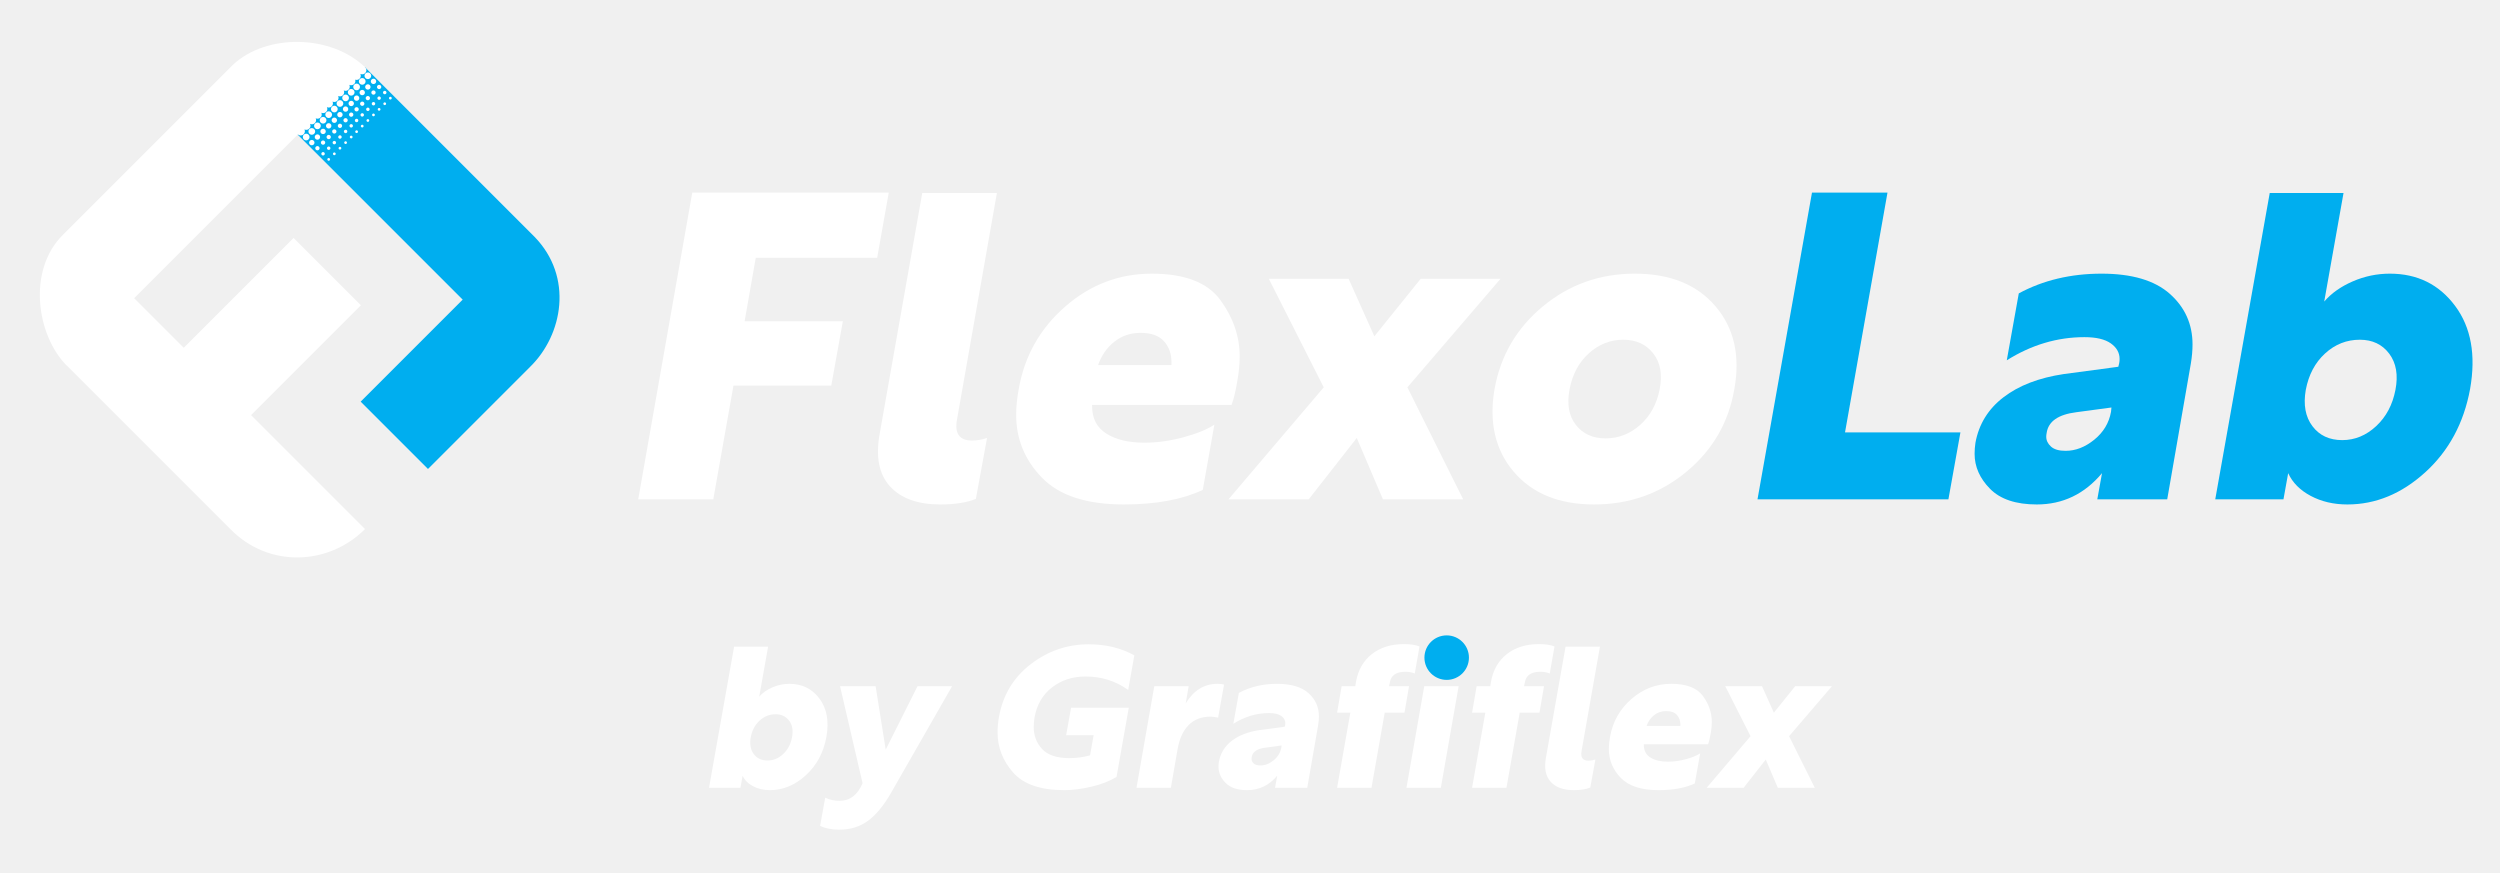
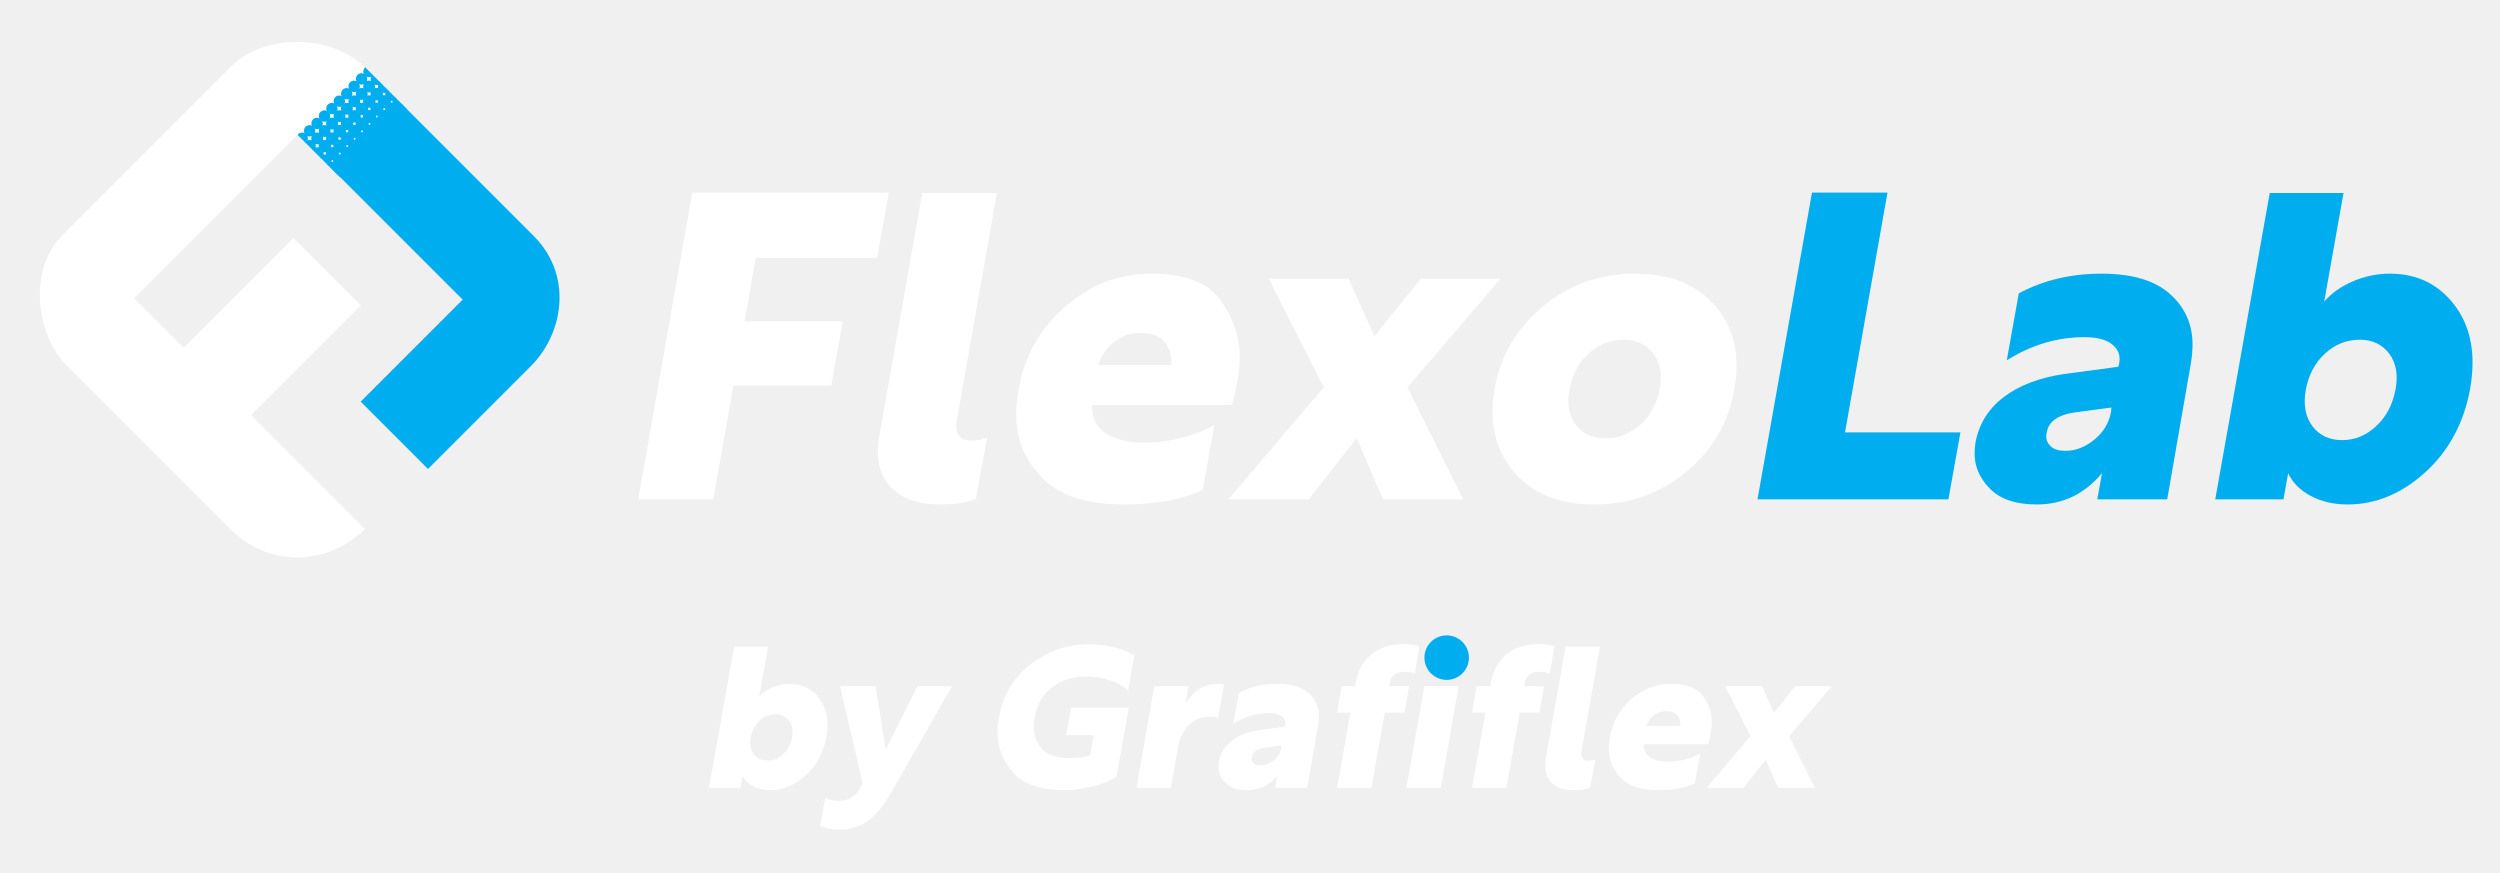
<svg xmlns="http://www.w3.org/2000/svg" viewBox="0 0 335.66 117.08">
  <defs>
    <style>
      .symbol-f { fill: #FFFFFF; fill-rule: evenodd; }
      .symbol-l { fill: #00AEEF; fill-rule: evenodd; }
      .text-main { fill: #FFFFFF; }
      .text-lab { fill: #00AEEF; }
    </style>
  </defs>
  <g>
-     <path d="M69.25,19.39l-.65.65-49.74,49.74c-10.87,10.59-7.94,30.1,1.02,39.07l.02-.02,48.65,48.65c11.41,11.68,29.25,10.89,40.11.02l-33.92-33.92,32.7-32.7-20.04-20.04-32.7,32.7-14.76-14.76L108.68,20.04c-10.05-9.78-29.38-10.16-39.43-.66" transform="translate(0,0) scale(0.451009)" class="symbol-f" />
-     <path d="M88.63,40.09l49.11,49.11-30.37,30.37,20.04,20.04,30.37-30.37c9.78-9.51,12.99-26.82,1.31-38.78l-50.42-50.42-20.04,20.04Z" transform="translate(0,0) scale(0.451009)" class="symbol-l" />
-     <path d="M108.8,21.85c-.39.39-.39,1.02,0,1.41.39.39,1.03.39,1.42,0,.39-.39.39-1.02,0-1.41-.39-.39-1.03-.39-1.42,0M107.12,23.52c-.39.39-.39,1.02,0,1.41.39.39,1.03.39,1.42,0,.39-.39.39-1.02,0-1.41-.39-.39-1.03-.39-1.42,0M110.62,23.66c-.31.31-.31.82,0,1.13.31.31.82.31,1.14,0,.31-.31.31-.82,0-1.13-.31-.31-.82-.31-1.14,0M105.45,25.18c-.39.39-.39,1.02,0,1.41.39.39,1.03.39,1.42,0,.39-.39.39-1.02,0-1.41-.39-.39-1.03-.39-1.42,0M108.94,25.32c-.31.31-.31.82,0,1.13.31.31.82.31,1.14,0s.31-.82,0-1.13c-.31-.31-.82-.31-1.14,0M112.41,25.44c-.25.25-.25.65,0,.9.25.25.66.25.91,0,.25-.25.25-.65,0-.9-.25-.25-.66-.25-.91,0M103.84,26.77c-.39.39-.39,1.02,0,1.41.39.39,1.03.39,1.42,0,.39-.39.39-1.02,0-1.41-.39-.39-1.03-.39-1.42,0M107.26,26.99c-.31.31-.31.82,0,1.13.31.31.82.31,1.14,0,.31-.31.31-.82,0-1.13s-.82-.31-1.14,0M110.73,27.1c-.25.25-.25.65,0,.9.25.25.66.25.91,0,.25-.25.25-.65,0-.9-.25-.25-.66-.25-.91,0M114.17,27.19c-.2.2-.2.52,0,.72.2.2.53.2.73,0,.2-.2.2-.52,0-.72-.2-.2-.53-.2-.73,0M102.17,28.44c-.39.39-.39,1.02,0,1.41.39.39,1.03.39,1.42,0,.39-.39.39-1.02,0-1.41-.39-.39-1.03-.39-1.42,0M105.59,28.65c-.31.31-.31.82,0,1.13.31.31.82.31,1.14,0,.31-.31.31-.82,0-1.13-.31-.31-.82-.31-1.14,0M109.05,28.76c-.25.25-.25.65,0,.9.25.25.66.25.91,0,.25-.25.25-.65,0-.9-.25-.25-.66-.25-.91,0M112.5,28.86c-.2.2-.2.52,0,.72.2.2.53.2.73,0,.2-.2.2-.52,0-.72-.2-.2-.53-.2-.73,0M115.92,28.93c-.16.16-.16.42,0,.58.16.16.42.16.58,0,.16-.16.16-.42,0-.58-.16-.16-.42-.16-.58,0M100.49,30.1c-.39.39-.39,1.02,0,1.41.39.39,1.03.39,1.42,0,.39-.39.39-1.02,0-1.41-.39-.39-1.03-.39-1.42,0M103.99,30.24c-.31.31-.31.82,0,1.13.31.31.82.31,1.14,0,.31-.31.31-.82,0-1.13s-.82-.31-1.14,0M107.38,30.43c-.25.25-.25.65,0,.9.25.25.66.25.91,0,.25-.25.25-.65,0-.9-.25-.25-.66-.25-.91,0M110.82,30.52c-.2.2-.2.52,0,.72.2.2.53.2.73,0,.2-.2.2-.52,0-.72-.2-.2-.53-.2-.73,0M114.24,30.59c-.16.16-.16.42,0,.58.16.16.42.16.58,0,.16-.16.16-.42,0-.58-.16-.16-.42-.16-.58,0M98.82,31.76c-.39.39-.39,1.02,0,1.41.39.39,1.03.39,1.42,0,.39-.39.39-1.02,0-1.41-.39-.39-1.03-.39-1.42,0M102.31,31.91c-.31.31-.31.82,0,1.13.31.31.82.31,1.13,0,.31-.31.31-.82,0-1.13-.31-.31-.82-.31-1.13,0M105.7,32.09c-.25.25-.25.65,0,.9.25.25.66.25.91,0,.25-.25.25-.65,0-.9-.25-.25-.66-.25-.91,0M109.15,32.18c-.2.2-.2.52,0,.72.2.2.53.2.73,0,.2-.2.2-.52,0-.72-.2-.2-.53-.2-.73,0M112.57,32.26c-.16.16-.16.42,0,.58.16.16.42.16.58,0,.16-.16.16-.42,0-.58-.16-.16-.42-.16-.58,0M97.14,33.43c-.39.39-.39,1.02,0,1.41.39.39,1.03.39,1.42,0,.39-.39.39-1.02,0-1.41-.39-.39-1.03-.39-1.42,0M100.63,33.57c-.31.31-.31.82,0,1.13.31.31.82.31,1.14,0,.31-.31.31-.82,0-1.13-.31-.31-.82-.31-1.14,0M104.1,33.68c-.25.25-.25.65,0,.9.25.25.66.25.91,0,.25-.25.25-.65,0-.9-.25-.25-.66-.25-.91,0M107.47,33.85c-.2.2-.2.52,0,.72.2.2.53.2.73,0,.2-.2.2-.52,0-.72-.2-.2-.53-.2-.73,0M110.89,33.92c-.16.16-.16.42,0,.58.16.16.42.16.58,0,.16-.16.16-.42,0-.58-.16-.16-.42-.16-.58,0M95.47,35.09c-.39.39-.39,1.02,0,1.41.39.39,1.03.39,1.42,0,.39-.39.39-1.02,0-1.41-.39-.39-1.03-.39-1.42,0M98.96,35.23c-.31.31-.31.82,0,1.13.31.31.82.31,1.14,0,.31-.31.31-.82,0-1.13s-.82-.31-1.14,0M102.42,35.35c-.25.25-.25.65,0,.9.25.25.66.25.91,0,.25-.25.25-.65,0-.9-.25-.25-.66-.25-.91,0M105.79,35.51c-.2.2-.2.52,0,.72.2.2.53.2.73,0,.2-.2.2-.52,0-.72s-.53-.2-.73,0M109.22,35.58c-.16.16-.16.42,0,.58.16.16.42.16.58,0,.16-.16.16-.42,0-.58-.16-.16-.42-.16-.58,0M93.79,36.76c-.39.39-.39,1.02,0,1.41.39.39,1.03.39,1.42,0,.39-.39.39-1.02,0-1.41-.39-.39-1.03-.39-1.42,0M97.28,36.9c-.31.31-.31.82,0,1.13.31.31.82.31,1.14,0s.31-.82,0-1.13-.82-.31-1.14,0M100.75,37.01c-.25.25-.25.65,0,.9.25.25.66.25.91,0,.25-.25.25-.65,0-.9-.25-.25-.66-.25-.91,0M104.19,37.1c-.2.2-.2.52,0,.72.2.2.53.2.73,0,.2-.2.2-.52,0-.72-.2-.2-.53-.2-.73,0M107.54,37.25c-.16.16-.16.42,0,.58.16.16.42.16.58,0,.16-.16.16-.42,0-.58-.16-.16-.42-.16-.58,0M92.11,38.42c-.39.39-.39,1.02,0,1.41.39.39,1.03.39,1.42,0,.39-.39.39-1.02,0-1.41-.39-.39-1.03-.39-1.42,0M95.61,38.56c-.31.31-.31.82,0,1.13.31.31.82.31,1.14,0,.31-.31.31-.82,0-1.13-.31-.31-.82-.31-1.14,0M99.07,38.68c-.25.25-.25.65,0,.9.25.25.66.25.91,0,.25-.25.25-.65,0-.9-.25-.25-.66-.25-.91,0M102.52,38.77c-.2.2-.2.52,0,.72.2.2.53.2.73,0,.2-.2.2-.52,0-.72-.2-.2-.53-.2-.73,0M105.87,38.91c-.16.16-.16.42,0,.58.16.16.42.16.58,0,.16-.16.16-.42,0-.58-.16-.16-.42-.16-.58,0M90.44,40.09c-.39.39-.39,1.02,0,1.41.39.39,1.03.39,1.42,0,.39-.39.39-1.02,0-1.41-.39-.39-1.03-.39-1.42,0M93.93,40.23c-.31.31-.31.82,0,1.13.31.31.82.31,1.13,0,.31-.31.31-.82,0-1.13s-.82-.31-1.13,0M97.4,40.34c-.25.25-.25.65,0,.9.25.25.66.25.91,0,.25-.25.25-.65,0-.9-.25-.25-.66-.25-.91,0M100.84,40.43c-.2.2-.2.52,0,.72.2.2.53.2.73,0,.2-.2.2-.52,0-.72-.2-.2-.53-.2-.73,0M104.26,40.5c-.16.16-.16.42,0,.58.16.16.42.16.58,0,.16-.16.16-.42,0-.58-.16-.16-.42-.16-.58,0M92.25,41.89c-.31.31-.31.82,0,1.13s.82.31,1.14,0c.31-.31.31-.82,0-1.13-.31-.31-.82-.31-1.14,0M95.72,42c-.25.25-.25.65,0,.9.25.25.66.25.91,0,.25-.25.25-.65,0-.9-.25-.25-.66-.25-.91,0M99.16,42.1c-.2.2-.2.52,0,.72.2.2.53.2.73,0,.2-.2.2-.52,0-.72-.2-.2-.53-.2-.73,0M102.59,42.17c-.16.16-.16.42,0,.58.16.16.42.16.58,0,.16-.16.16-.42,0-.58-.16-.16-.42-.16-.58,0M94.04,43.67c-.25.25-.25.65,0,.9.25.25.66.25.91,0,.25-.25.25-.65,0-.9-.25-.25-.66-.25-.91,0M97.49,43.76c-.2.2-.2.52,0,.72.2.2.53.2.73,0,.2-.2.2-.52,0-.72-.2-.2-.53-.2-.73,0M100.91,43.83c-.16.16-.16.42,0,.58.16.16.42.16.58,0,.16-.16.16-.42,0-.58-.16-.16-.42-.16-.58,0M95.81,45.42c-.2.2-.2.52,0,.72.2.2.53.2.73,0,.2-.2.2-.52,0-.72-.2-.2-.53-.2-.73,0M99.24,45.5c-.16.16-.16.42,0,.58.16.16.42.16.58,0,.16-.16.16-.42,0-.58-.16-.16-.42-.16-.58,0M97.56,47.16c-.16.16-.16.42,0,.58.16.16.42.16.58,0,.16-.16.16-.42,0-.58-.16-.16-.42-.16-.58,0" transform="translate(0,0) scale(0.451009)" class="symbol-f" />
-     <path d="M106.94,20.01c-.39.38-.47.96-.24,1.42-.47-.22-1.05-.14-1.43.24-.35.35-.45.86-.3,1.3-.44-.15-.95-.06-1.31.29-.39.39-.47.96-.24,1.42-.47-.22-1.04-.14-1.43.24-.39.38-.47.96-.24,1.42-.47-.22-1.05-.14-1.43.24-.39.39-.47.96-.24,1.42-.47-.23-1.05-.14-1.43.24-.39.39-.47.96-.24,1.42-.47-.22-1.04-.14-1.43.24-.39.38-.47.96-.24,1.42-.47-.22-1.05-.14-1.43.24-.39.39-.47.96-.24,1.42-.47-.22-1.04-.14-1.43.24s-.47.96-.24,1.42c-.47-.22-1.04-.14-1.43.24-.39.38-.47.96-.24,1.42-.47-.22-1.05-.14-1.43.24-.39.39-.47.96-.24,1.42-.47-.22-1.04-.14-1.43.24-.49.49-.49,1.28,0,1.76.49.49,1.29.49,1.77,0,.39-.39.47-.96.24-1.42.47.22,1.04.14,1.43-.24.39-.38.47-.96.24-1.42.47.22,1.05.14,1.43-.24.39-.39.47-.96.24-1.42.47.22,1.04.14,1.43-.24.39-.39.47-.96.24-1.42.47.22,1.05.14,1.43-.24.39-.38.47-.96.24-1.42.47.22,1.05.14,1.43-.24.39-.39.47-.96.24-1.42.47.22,1.04.14,1.43-.24.39-.38.47-.96.24-1.42.47.22,1.05.14,1.43-.24.39-.38.47-.96.24-1.42.47.23,1.05.14,1.43-.24.39-.39.47-.96.24-1.42.47.22,1.04.14,1.43-.24.35-.35.45-.86.3-1.3.44.15.95.06,1.31-.29.39-.38.47-.96.24-1.42.47.22,1.05.14,1.43-.24.39-.39.47-.96.24-1.42l-.59-.58c-.47-.22-1.04-.14-1.43.24Z" transform="translate(0,0) scale(0.451009)" class="symbol-f" />
+     <path d="M88.63,40.09l9.55,9.55,39.56,39.56-30.37,30.37,20.04,20.04,30.37-30.37c9.78-9.51,12.99-26.82,1.31-38.78l-50.42-50.42-20.04,20.04Z" transform="translate(0,0) scale(0.451009)" class="symbol-l" />
+     <path d="M69.25,19.39l-.65.65-49.74,49.73c-10.87,10.59-7.95,30.1,1.02,39.07l.02-.02,48.65,48.65c11.41,11.68,29.25,10.89,40.11.02l-33.92-33.92,32.7-32.7-20.04-20.04-32.7,32.7-14.76-14.76,48.69-48.7,9.99,9.99,20.04-20.04-10.15-10.15c-10.1-9.62-29.27-9.95-39.27-.5Z" transform="translate(0,0) scale(0.451009)" class="symbol-f" />
+     <path d="M88.61,40.14l2.39,2.39c.41-.3.68-.8.67-1.36,0-.93-.77-1.69-1.71-1.71-.56,0-1.05.26-1.35.68Z" transform="translate(0,0) scale(0.451009)" class="symbol-l" />
+     <path d="M90.81,42.34l2.51,2.51c.43-.32.7-.84.7-1.42,0-.98-.81-1.78-1.79-1.79-.58,0-1.09.27-1.41.7Z" transform="translate(0,0) scale(0.451009)" class="symbol-l" />
+     <path d="M93.01,44.54l2.64,2.64c.45-.34.73-.87.72-1.48,0-1.03-.85-1.87-1.88-1.88-.6,0-1.14.28-1.48.72Z" transform="translate(0,0) scale(0.451009)" class="symbol-l" />
+     <path d="M95.2,46.73l2.77,2.77c.46-.35.76-.91.75-1.55,0-1.08-.89-1.96-1.98-1.98-.63,0-1.19.29-1.54.75Z" transform="translate(0,0) scale(0.451009)" class="symbol-l" />
+     <path d="M97.39,48.93l2.91,2.91c.48-.37.78-.96.77-1.62-.01-1.13-.94-2.06-2.07-2.07-.66,0-1.24.3-1.61.78Z" transform="translate(0,0) scale(0.451009)" class="symbol-l" />
+     <path d="M99.58,51.12l1.6,1.6,1.69-1.69c-.4-.43-.97-.71-1.6-.72-.68,0-1.29.31-1.69.81Z" transform="translate(0,0) scale(0.451009)" class="symbol-l" />
+     <path d="M90.49,38.93c.01.94.78,1.7,1.71,1.71.94.01,1.69-.74,1.68-1.68,0-.93-.77-1.69-1.71-1.71-.93,0-1.68.74-1.68,1.68" transform="translate(0,0) scale(0.451009)" class="symbol-l" />
+     <path d="M92.67,41.19c.01.98.81,1.78,1.79,1.79.98.01,1.77-.78,1.76-1.76,0-.98-.81-1.78-1.79-1.79-.98,0-1.77.78-1.76,1.76" transform="translate(0,0) scale(0.451009)" class="symbol-l" />
+     <path d="M94.84,43.46c.01,1.03.86,1.87,1.88,1.88,1.03.01,1.86-.82,1.85-1.85,0-1.03-.85-1.87-1.88-1.88-1.03,0-1.86.82-1.85,1.85" transform="translate(0,0) scale(0.451009)" class="symbol-l" />
+     <path d="M97.01,45.72c.02,1.08.9,1.97,1.98,1.98,1.08.02,1.96-.86,1.94-1.94,0-1.08-.89-1.96-1.98-1.98-1.08,0-1.95.86-1.94,1.94" transform="translate(0,0) scale(0.451009)" class="symbol-l" />
+     <path d="M99.18,47.98c.02,1.14.94,2.06,2.07,2.07,1.14.02,2.05-.9,2.04-2.04-.01-1.13-.94-2.06-2.07-2.07-1.13-.01-2.05.91-2.04,2.04" transform="translate(0,0) scale(0.451009)" class="symbol-l" />
+     <path d="M101.34,50.24c0,.63.28,1.2.72,1.6l3.02-3.02c-.4-.43-.97-.71-1.6-.72-1.19-.01-2.15.95-2.14,2.14Z" transform="translate(0,0) scale(0.451009)" class="symbol-l" />
+     <path d="M92.7,36.73c.01.94.78,1.7,1.71,1.71.94.01,1.69-.74,1.68-1.68,0-.93-.77-1.69-1.71-1.71-.93,0-1.68.74-1.68,1.68" transform="translate(0,0) scale(0.451009)" class="symbol-l" />
+     <path d="M94.88,38.99c.01.98.81,1.78,1.79,1.79.98.01,1.77-.78,1.76-1.76,0-.98-.81-1.78-1.79-1.79-.98,0-1.77.78-1.76,1.76" transform="translate(0,0) scale(0.451009)" class="symbol-l" />
+     <path d="M97.05,41.25c.01,1.03.86,1.87,1.88,1.88,1.03.01,1.86-.82,1.85-1.85,0-1.03-.85-1.87-1.88-1.88-1.03,0-1.86.82-1.85,1.85" transform="translate(0,0) scale(0.451009)" class="symbol-l" />
+     <path d="M99.22,43.51c.02,1.08.9,1.97,1.98,1.98,1.08.02,1.96-.86,1.94-1.94,0-1.08-.89-1.96-1.98-1.98-1.08,0-1.95.86-1.94,1.94" transform="translate(0,0) scale(0.451009)" class="symbol-l" />
+     <path d="M101.38,45.77c.02,1.14.94,2.06,2.07,2.07,1.14.02,2.05-.9,2.04-2.04-.01-1.13-.94-2.06-2.07-2.07-1.13-.01-2.05.91-2.04,2.04" transform="translate(0,0) scale(0.451009)" class="symbol-l" />
+     <path d="M103.54,48.03c0,.63.28,1.2.72,1.6l3.02-3.02c-.4-.43-.97-.71-1.6-.72-1.19-.01-2.15.95-2.14,2.14Z" transform="translate(0,0) scale(0.451009)" class="symbol-l" />
+     <path d="M94.91,34.52c.01.94.78,1.7,1.71,1.71.94.01,1.69-.74,1.68-1.68,0-.93-.77-1.69-1.71-1.71-.93,0-1.68.74-1.68,1.68" transform="translate(0,0) scale(0.451009)" class="symbol-l" />
+     <path d="M97.08,36.78c.01.98.81,1.78,1.79,1.79.98.01,1.77-.78,1.76-1.76,0-.98-.81-1.78-1.79-1.79-.98,0-1.77.78-1.76,1.76" transform="translate(0,0) scale(0.451009)" class="symbol-l" />
+     <path d="M99.26,39.04c.01,1.03.86,1.87,1.88,1.88,1.03.01,1.86-.82,1.85-1.85,0-1.03-.85-1.87-1.88-1.88-1.03,0-1.86.82-1.85,1.85" transform="translate(0,0) scale(0.451009)" class="symbol-l" />
+     <path d="M101.43,41.3c.02,1.08.9,1.97,1.98,1.98,1.08.02,1.96-.86,1.94-1.94,0-1.08-.89-1.96-1.98-1.98-1.08,0-1.95.86-1.94,1.94" transform="translate(0,0) scale(0.451009)" class="symbol-l" />
+     <path d="M103.59,43.57c.02,1.14.94,2.06,2.07,2.07,1.14.02,2.05-.9,2.04-2.04-.01-1.13-.94-2.06-2.07-2.07-1.13-.01-2.05.91-2.04,2.04" transform="translate(0,0) scale(0.451009)" class="symbol-l" />
+     <path d="M105.75,45.83c0,.63.28,1.2.72,1.6l3.02-3.02c-.4-.43-.97-.71-1.6-.72-1.19-.01-2.15.95-2.14,2.14Z" transform="translate(0,0) scale(0.451009)" class="symbol-l" />
+     <path d="M97.11,32.31c.01.94.78,1.7,1.71,1.71.94.01,1.69-.74,1.68-1.68,0-.93-.77-1.69-1.71-1.71-.93,0-1.68.74-1.68,1.68" transform="translate(0,0) scale(0.451009)" class="symbol-l" />
+     <path d="M99.29,34.57c.01.98.81,1.78,1.79,1.79.98.01,1.77-.78,1.76-1.76,0-.98-.81-1.78-1.79-1.79-.98,0-1.77.78-1.76,1.76" transform="translate(0,0) scale(0.451009)" class="symbol-l" />
+     <path d="M101.46,36.84c.01,1.03.86,1.87,1.88,1.88,1.03.01,1.86-.82,1.85-1.85,0-1.03-.85-1.87-1.88-1.88-1.03,0-1.86.82-1.85,1.85" transform="translate(0,0) scale(0.451009)" class="symbol-l" />
+     <path d="M103.63,39.1c.02,1.08.9,1.97,1.98,1.98,1.08.02,1.96-.86,1.94-1.94,0-1.08-.89-1.96-1.98-1.98-1.08,0-1.95.86-1.94,1.94" transform="translate(0,0) scale(0.451009)" class="symbol-l" />
+     <path d="M105.8,41.36c.02,1.14.94,2.06,2.07,2.07,1.14.02,2.05-.9,2.04-2.04-.01-1.13-.94-2.06-2.07-2.07-1.13-.01-2.05.91-2.04,2.04" transform="translate(0,0) scale(0.451009)" class="symbol-l" />
+     <path d="M107.96,43.62c0,.63.28,1.2.72,1.6l3.02-3.02c-.4-.43-.97-.71-1.6-.72-1.19-.01-2.15.95-2.14,2.14Z" transform="translate(0,0) scale(0.451009)" class="symbol-l" />
+     <path d="M99.32,30.11c.01.94.78,1.7,1.71,1.71.94.01,1.69-.74,1.68-1.68,0-.93-.77-1.69-1.71-1.71-.93,0-1.68.74-1.68,1.68" transform="translate(0,0) scale(0.451009)" class="symbol-l" />
+     <path d="M101.5,32.37c.01.98.81,1.78,1.79,1.79.98.01,1.77-.78,1.76-1.76,0-.98-.81-1.78-1.79-1.79-.98,0-1.77.78-1.76,1.76" transform="translate(0,0) scale(0.451009)" class="symbol-l" />
+     <path d="M103.67,34.63c.01,1.03.86,1.87,1.88,1.88,1.03.01,1.86-.82,1.85-1.85,0-1.03-.85-1.87-1.88-1.88-1.03,0-1.86.82-1.85,1.85" transform="translate(0,0) scale(0.451009)" class="symbol-l" />
+     <path d="M105.84,36.89c.02,1.08.9,1.97,1.98,1.98,1.08.02,1.96-.86,1.94-1.94,0-1.08-.89-1.96-1.98-1.98-1.08,0-1.95.86-1.94,1.94" transform="translate(0,0) scale(0.451009)" class="symbol-l" />
+     <path d="M108,39.15c.02,1.14.94,2.06,2.07,2.07,1.14.02,2.05-.9,2.04-2.04-.01-1.13-.94-2.06-2.07-2.07-1.13-.01-2.05.91-2.04,2.04" transform="translate(0,0) scale(0.451009)" class="symbol-l" />
+     <path d="M110.16,41.41c0,.63.28,1.2.72,1.6l3.02-3.02c-.4-.43-.97-.71-1.6-.72-1.19-.01-2.15.95-2.14,2.14Z" transform="translate(0,0) scale(0.451009)" class="symbol-l" />
+     <path d="M101.53,27.9c.01.94.78,1.7,1.71,1.71.94.01,1.69-.74,1.68-1.68,0-.93-.77-1.69-1.71-1.71-.93,0-1.68.74-1.68,1.68" transform="translate(0,0) scale(0.451009)" class="symbol-l" />
+     <path d="M103.7,30.16c.01.98.81,1.78,1.79,1.79.98.01,1.77-.78,1.76-1.76,0-.98-.81-1.78-1.79-1.79-.98,0-1.77.78-1.76,1.76" transform="translate(0,0) scale(0.451009)" class="symbol-l" />
+     <path d="M105.88,32.42c.01,1.03.86,1.87,1.88,1.88,1.03.01,1.86-.82,1.85-1.85,0-1.03-.85-1.87-1.88-1.88-1.03,0-1.86.82-1.85,1.85" transform="translate(0,0) scale(0.451009)" class="symbol-l" />
+     <path d="M108.05,34.68c.02,1.08.9,1.97,1.98,1.98,1.08.02,1.96-.86,1.94-1.94,0-1.08-.89-1.96-1.98-1.98-1.08,0-1.95.86-1.94,1.94" transform="translate(0,0) scale(0.451009)" class="symbol-l" />
+     <path d="M110.21,36.94c.02,1.14.94,2.06,2.07,2.07,1.14.02,2.05-.9,2.04-2.04-.01-1.13-.94-2.06-2.07-2.07-1.13-.01-2.05.91-2.04,2.04" transform="translate(0,0) scale(0.451009)" class="symbol-l" />
+     <path d="M112.37,39.21c0,.63.28,1.2.72,1.6l3.02-3.02c-.4-.43-.97-.71-1.6-.72-1.19-.01-2.15.95-2.14,2.14Z" transform="translate(0,0) scale(0.451009)" class="symbol-l" />
+     <path d="M103.73,25.69c.01.94.78,1.7,1.71,1.71.94.01,1.69-.74,1.68-1.68,0-.93-.77-1.69-1.71-1.71-.93,0-1.68.74-1.68,1.68" transform="translate(0,0) scale(0.451009)" class="symbol-l" />
+     <path d="M105.91,27.95c.01.98.81,1.78,1.79,1.79.98.01,1.77-.78,1.76-1.76,0-.98-.81-1.78-1.79-1.79-.98,0-1.77.78-1.76,1.76" transform="translate(0,0) scale(0.451009)" class="symbol-l" />
+     <path d="M108.08,30.21c.01,1.03.86,1.87,1.88,1.88,1.03.01,1.86-.82,1.85-1.85,0-1.03-.85-1.87-1.88-1.88-1.03,0-1.86.82-1.85,1.85" transform="translate(0,0) scale(0.451009)" class="symbol-l" />
+     <path d="M110.25,32.48c.02,1.08.9,1.97,1.98,1.98,1.08.02,1.96-.86,1.94-1.94,0-1.08-.89-1.96-1.98-1.98-1.08,0-1.95.86-1.94,1.94" transform="translate(0,0) scale(0.451009)" class="symbol-l" />
+     <path d="M112.42,34.74c.02,1.14.94,2.06,2.07,2.07,1.14.02,2.05-.9,2.04-2.04-.01-1.13-.94-2.06-2.07-2.07-1.13-.01-2.05.91-2.04,2.04" transform="translate(0,0) scale(0.451009)" class="symbol-l" />
+     <path d="M114.58,37c0,.63.28,1.2.72,1.6l3.02-3.02c-.4-.43-.97-.71-1.6-.72-1.19-.01-2.15.95-2.14,2.14Z" transform="translate(0,0) scale(0.451009)" class="symbol-l" />
+     <path d="M105.94,23.48c.01.94.78,1.7,1.71,1.71.94.01,1.69-.74,1.68-1.68,0-.93-.77-1.69-1.71-1.71-.93,0-1.68.74-1.68,1.68" transform="translate(0,0) scale(0.451009)" class="symbol-l" />
+     <path d="M108.12,25.75c.01.98.81,1.78,1.79,1.79.98.01,1.77-.78,1.76-1.76,0-.98-.81-1.78-1.79-1.79-.98,0-1.77.78-1.76,1.76" transform="translate(0,0) scale(0.451009)" class="symbol-l" />
+     <path d="M110.29,28.01c.01,1.03.86,1.87,1.88,1.88,1.03.01,1.86-.82,1.85-1.85,0-1.03-.85-1.87-1.88-1.88-1.03,0-1.86.82-1.85,1.85" transform="translate(0,0) scale(0.451009)" class="symbol-l" />
+     <path d="M112.46,30.27c.02,1.08.9,1.97,1.98,1.98,1.08.02,1.96-.86,1.94-1.94,0-1.08-.89-1.96-1.98-1.98-1.08,0-1.95.86-1.94,1.94" transform="translate(0,0) scale(0.451009)" class="symbol-l" />
+     <path d="M114.63,32.53c.02,1.14.94,2.06,2.07,2.07,1.14.02,2.05-.9,2.04-2.04-.01-1.13-.94-2.06-2.07-2.07-1.13-.01-2.05.91-2.04,2.04" transform="translate(0,0) scale(0.451009)" class="symbol-l" />
+     <path d="M116.79,34.79c0,.63.28,1.2.72,1.6l3.02-3.02c-.4-.43-.97-.71-1.6-.72-1.19-.01-2.15.95-2.14,2.14Z" transform="translate(0,0) scale(0.451009)" class="symbol-l" />
+     <path d="M108.15,21.28c.01.94.78,1.7,1.71,1.71.49,0,.93-.2,1.24-.53l-2.41-2.41c-.33.31-.53.75-.53,1.23Z" transform="translate(0,0) scale(0.451009)" class="symbol-l" />
+     <path d="M110.33,23.54c.01.98.81,1.78,1.79,1.79.51,0,.97-.21,1.3-.55l-2.53-2.53c-.34.32-.56.78-.55,1.29Z" transform="translate(0,0) scale(0.451009)" class="symbol-l" />
+     <path d="M112.5,25.8c.01,1.03.86,1.87,1.88,1.88.54,0,1.02-.21,1.36-.58l-2.66-2.66c-.36.34-.58.82-.58,1.35Z" transform="translate(0,0) scale(0.451009)" class="symbol-l" />
+     <path d="M114.67,28.06c.02,1.08.9,1.97,1.98,1.98.56,0,1.07-.22,1.42-.6l-2.79-2.79c-.38.35-.61.86-.61,1.42Z" transform="translate(0,0) scale(0.451009)" class="symbol-l" />
+     <path d="M116.83,30.32c.02,1.14.94,2.06,2.07,2.07.59,0,1.12-.24,1.49-.63l-2.93-2.93c-.4.37-.64.9-.63,1.49Z" transform="translate(0,0) scale(0.451009)" class="symbol-l" />
+     <path d="M118.99,32.58c0,.63.28,1.2.72,1.6l1.55-1.55-1.61-1.61c-.41.39-.67.95-.66,1.56Z" transform="translate(0,0) scale(0.451009)" class="symbol-l" />
    <path d="M71 0 197 715H655L628 563H345L319 415H548L521 265H293L246 0Z" class="text-main" transform="translate(81.60,67.04) scale(0.0576,-0.0576)" />
    <path d="M82 154 181 714H355L262 186Q253 137 297 137Q314 137 332 143L306 1Q274 -12 223 -12Q144 -12 105.5 30.5Q67 73 82 154Z" class="text-main" transform="translate(113.40,67.04) scale(0.0576,-0.0576)" />
    <path d="M385 526Q500 526 545.0 464.5Q590 403 590 333Q590 307 585 279Q579 241 571 220H246Q246 219 246 217Q246 174 279.5 153.0Q313 132 368 132Q412 132 458.5 144.5Q505 157 531 174L504 22Q432 -12 320 -12Q190 -12 129.5 50.0Q69 112 69 197Q69 225 75 257Q95 372 183.0 449.0Q271 526 385 526ZM359 388Q324 388 298.0 367.5Q272 347 260 313H431Q431 316 431 320Q431 349 413.5 368.5Q396 388 359 388Z" class="text-main" transform="translate(132.46,67.04) scale(0.0576,-0.0576)" />
    <path d="M546 0H359L298 143L186 0H-1L221 261L93 514H279L339 380L447 514H633L416 261Z" class="text-main" transform="translate(165.00,67.04) scale(0.0576,-0.0576)" />
    <path d="M401 526Q524 526 589.0 450.0Q654 374 633 257Q613 140 521.0 64.0Q429 -12 306 -12Q184 -12 119.0 64.0Q54 140 74 257Q95 374 187.0 450.0Q279 526 401 526ZM444 340Q419 372 374.0 372.0Q329 372 294.0 340.5Q259 309 249.0 257.0Q239 205 263.5 173.5Q288 142 333.0 142.0Q378 142 413.5 173.5Q449 205 459 257Q469 308 444 340Z" class="text-main" transform="translate(196.40,67.04) scale(0.0576,-0.0576)" />
    <path d="M71 0 198 715H374L275 156H544L516 0Z" class="text-lab" transform="translate(231.88,67.04) scale(0.0576,-0.0576)" />
    <path d="M150 480Q235 526 343 526Q449 526 502.0 479.0Q555 432 555 361Q555 340 551 316L496 0H333L344 61Q283 -12 192 -12Q119 -12 83.0 24.5Q47 61 47 106Q47 119 49 132Q61 197 114.5 238.0Q168 279 255 292L382 309L384 317Q385 322 385 327Q385 349 364.5 363.5Q344 378 303 378Q208 378 122 324ZM259 113Q294 113 326.0 139.0Q358 165 365 204L366 214L284 203Q221 195 215 155Q214 150 214 146Q214 133 225.0 123.0Q236 113 259 113Z" class="text-lab" transform="translate(262.41,67.04) scale(0.0576,-0.0576)" />
    <path d="M229 61 218 0H59L186 714H358L313 461Q338 490 379.5 508.0Q421 526 466 526Q562 526 618.0 451.0Q674 376 653 257Q631 138 548.5 63.0Q466 -12 367 -12Q319 -12 281.5 8.0Q244 28 229 61ZM355 138Q399 138 434.0 170.5Q469 203 479.0 255.0Q489 307 464.5 339.5Q440 372 396 372Q350 372 315.0 340.0Q280 308 270 255Q261 203 285.5 170.5Q310 138 355 138Z" class="text-lab" transform="translate(294.03,67.04) scale(0.0576,-0.0576)" />
  </g>
  <g transform="translate(93.63,105.77) scale(0.026535,-0.026535)">
    <path class="text-main" transform="translate(0 0)" d="M229 61 218 0H59L186 714H358L313 461Q338 490 379.5 508.0Q421 526 466 526Q562 526 618.0 451.0Q674 376 653 257Q631 138 548.5 63.0Q466 -12 367 -12Q319 -12 281.5 8.0Q244 28 229 61ZM355 138Q399 138 434.0 170.5Q469 203 479.0 255.0Q489 307 464.5 339.5Q440 372 396 372Q350 372 315.0 340.0Q280 308 270 255Q261 203 285.5 170.5Q310 138 355 138Z" />
    <path class="text-main" transform="translate(636 0)" d="M-15 -193 11 -50Q43 -66 84 -66Q162 -66 200 23L86 514H266L317 193L478 514H653L345 -24Q289 -122 227.5 -167.0Q166 -212 82 -212Q26 -212 -15 -193Z" />
    <path class="text-main" transform="translate(1428 0)" d="M755 405 693 55Q641 23 566.0 5.5Q491 -12 429 -12Q248 -12 169.5 77.5Q91 167 91 281Q91 317 98 358Q128 525 259.0 625.5Q390 726 552 726Q682 726 783 670L752 495Q657 563 536 563Q437 563 366.0 507.5Q295 452 278 355Q274 330 274 307Q274 242 316.5 196.0Q359 150 455 150Q507 150 559 164L577 266H438L463 405Z" />
    <path class="text-main" transform="translate(2163 0)" d="M323 514 308 427Q368 526 469 526Q490 526 502 522L472 355Q447 360 434 360Q365 360 323.0 317.5Q281 275 267 196L233 0H59L149 514Z" />
    <path class="text-main" transform="translate(2590 0)" d="M150 480Q235 526 343 526Q449 526 502.0 479.0Q555 432 555 361Q555 340 551 316L496 0H333L344 61Q283 -12 192 -12Q119 -12 83.0 24.5Q47 61 47 106Q47 119 49 132Q61 197 114.5 238.0Q168 279 255 292L382 309L384 317Q385 322 385 327Q385 349 364.5 363.5Q344 378 303 378Q208 378 122 324ZM259 113Q294 113 326.0 139.0Q358 165 365 204L366 214L284 203Q221 195 215 155Q214 150 214 146Q214 133 225.0 123.0Q236 113 259 113Z" />
    <path class="text-main" transform="translate(3139 0)" d="M365 533 361 514H462L439 380H339L272 0H98L165 380H98L121 514H190L194 538Q210 626 274.0 676.5Q338 727 437 727Q485 727 515 715L491 578Q471 587 443 587Q374 587 365 533Z" />
    <path class="text-main" transform="translate(3529 0)" d="M59 0 149 514H323L233 0Z" />
    <path class="text-main" transform="translate(3822 0)" d="M365 533 361 514H462L439 380H339L272 0H98L165 380H98L121 514H190L194 538Q210 626 274.0 676.5Q338 727 437 727Q485 727 515 715L491 578Q471 587 443 587Q374 587 365 533Z" />
    <path class="text-main" transform="translate(4212 0)" d="M82 154 181 714H355L262 186Q253 137 297 137Q314 137 332 143L306 1Q274 -12 223 -12Q144 -12 105.5 30.5Q67 73 82 154Z" />
    <path class="text-main" transform="translate(4543 0)" d="M385 526Q500 526 545.0 464.5Q590 403 590 333Q590 307 585 279Q579 241 571 220H246Q246 219 246 217Q246 174 279.5 153.0Q313 132 368 132Q412 132 458.5 144.5Q505 157 531 174L504 22Q432 -12 320 -12Q190 -12 129.5 50.0Q69 112 69 197Q69 225 75 257Q95 372 183.0 449.0Q271 526 385 526ZM359 388Q324 388 298.0 367.5Q272 347 260 313H431Q431 316 431 320Q431 349 413.5 368.5Q396 388 359 388Z" />
    <path class="text-main" transform="translate(5108 0)" d="M546 0H359L298 143L186 0H-1L221 261L93 514H279L339 380L447 514H633L416 261Z" />
    <circle class="text-lab" cx="3791.5" cy="658.5" r="112.6" />
  </g>
</svg>
